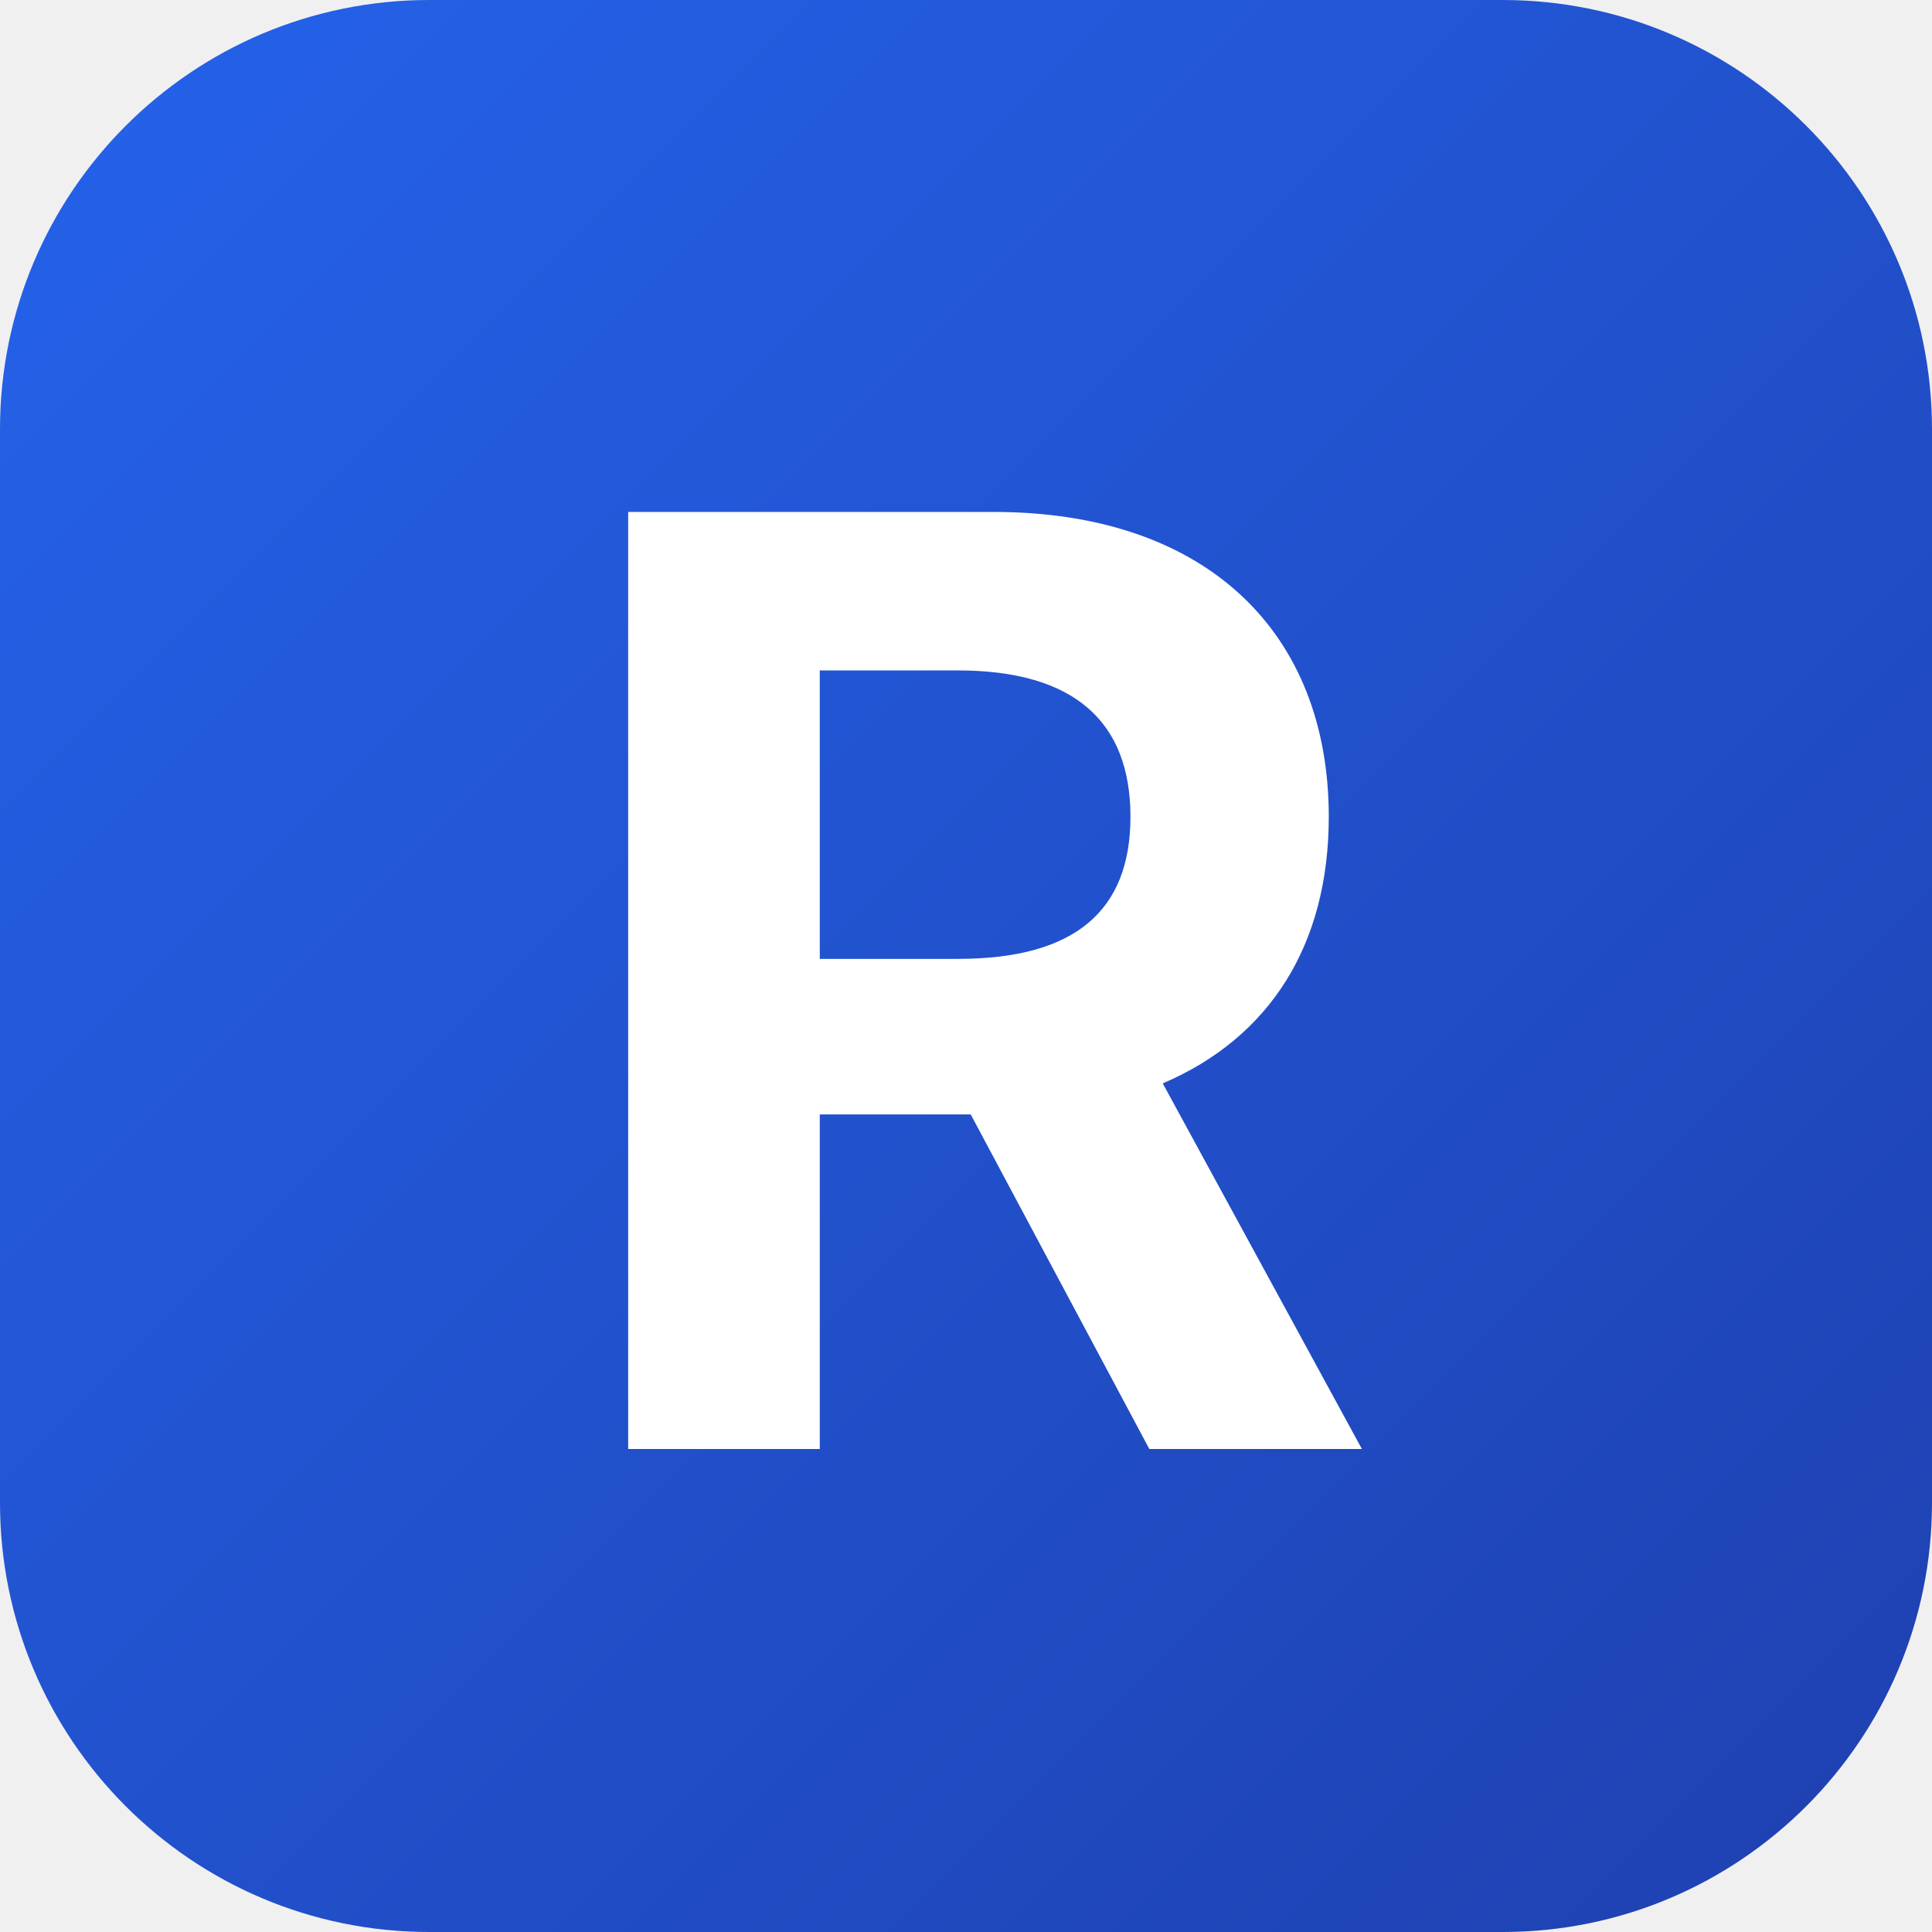
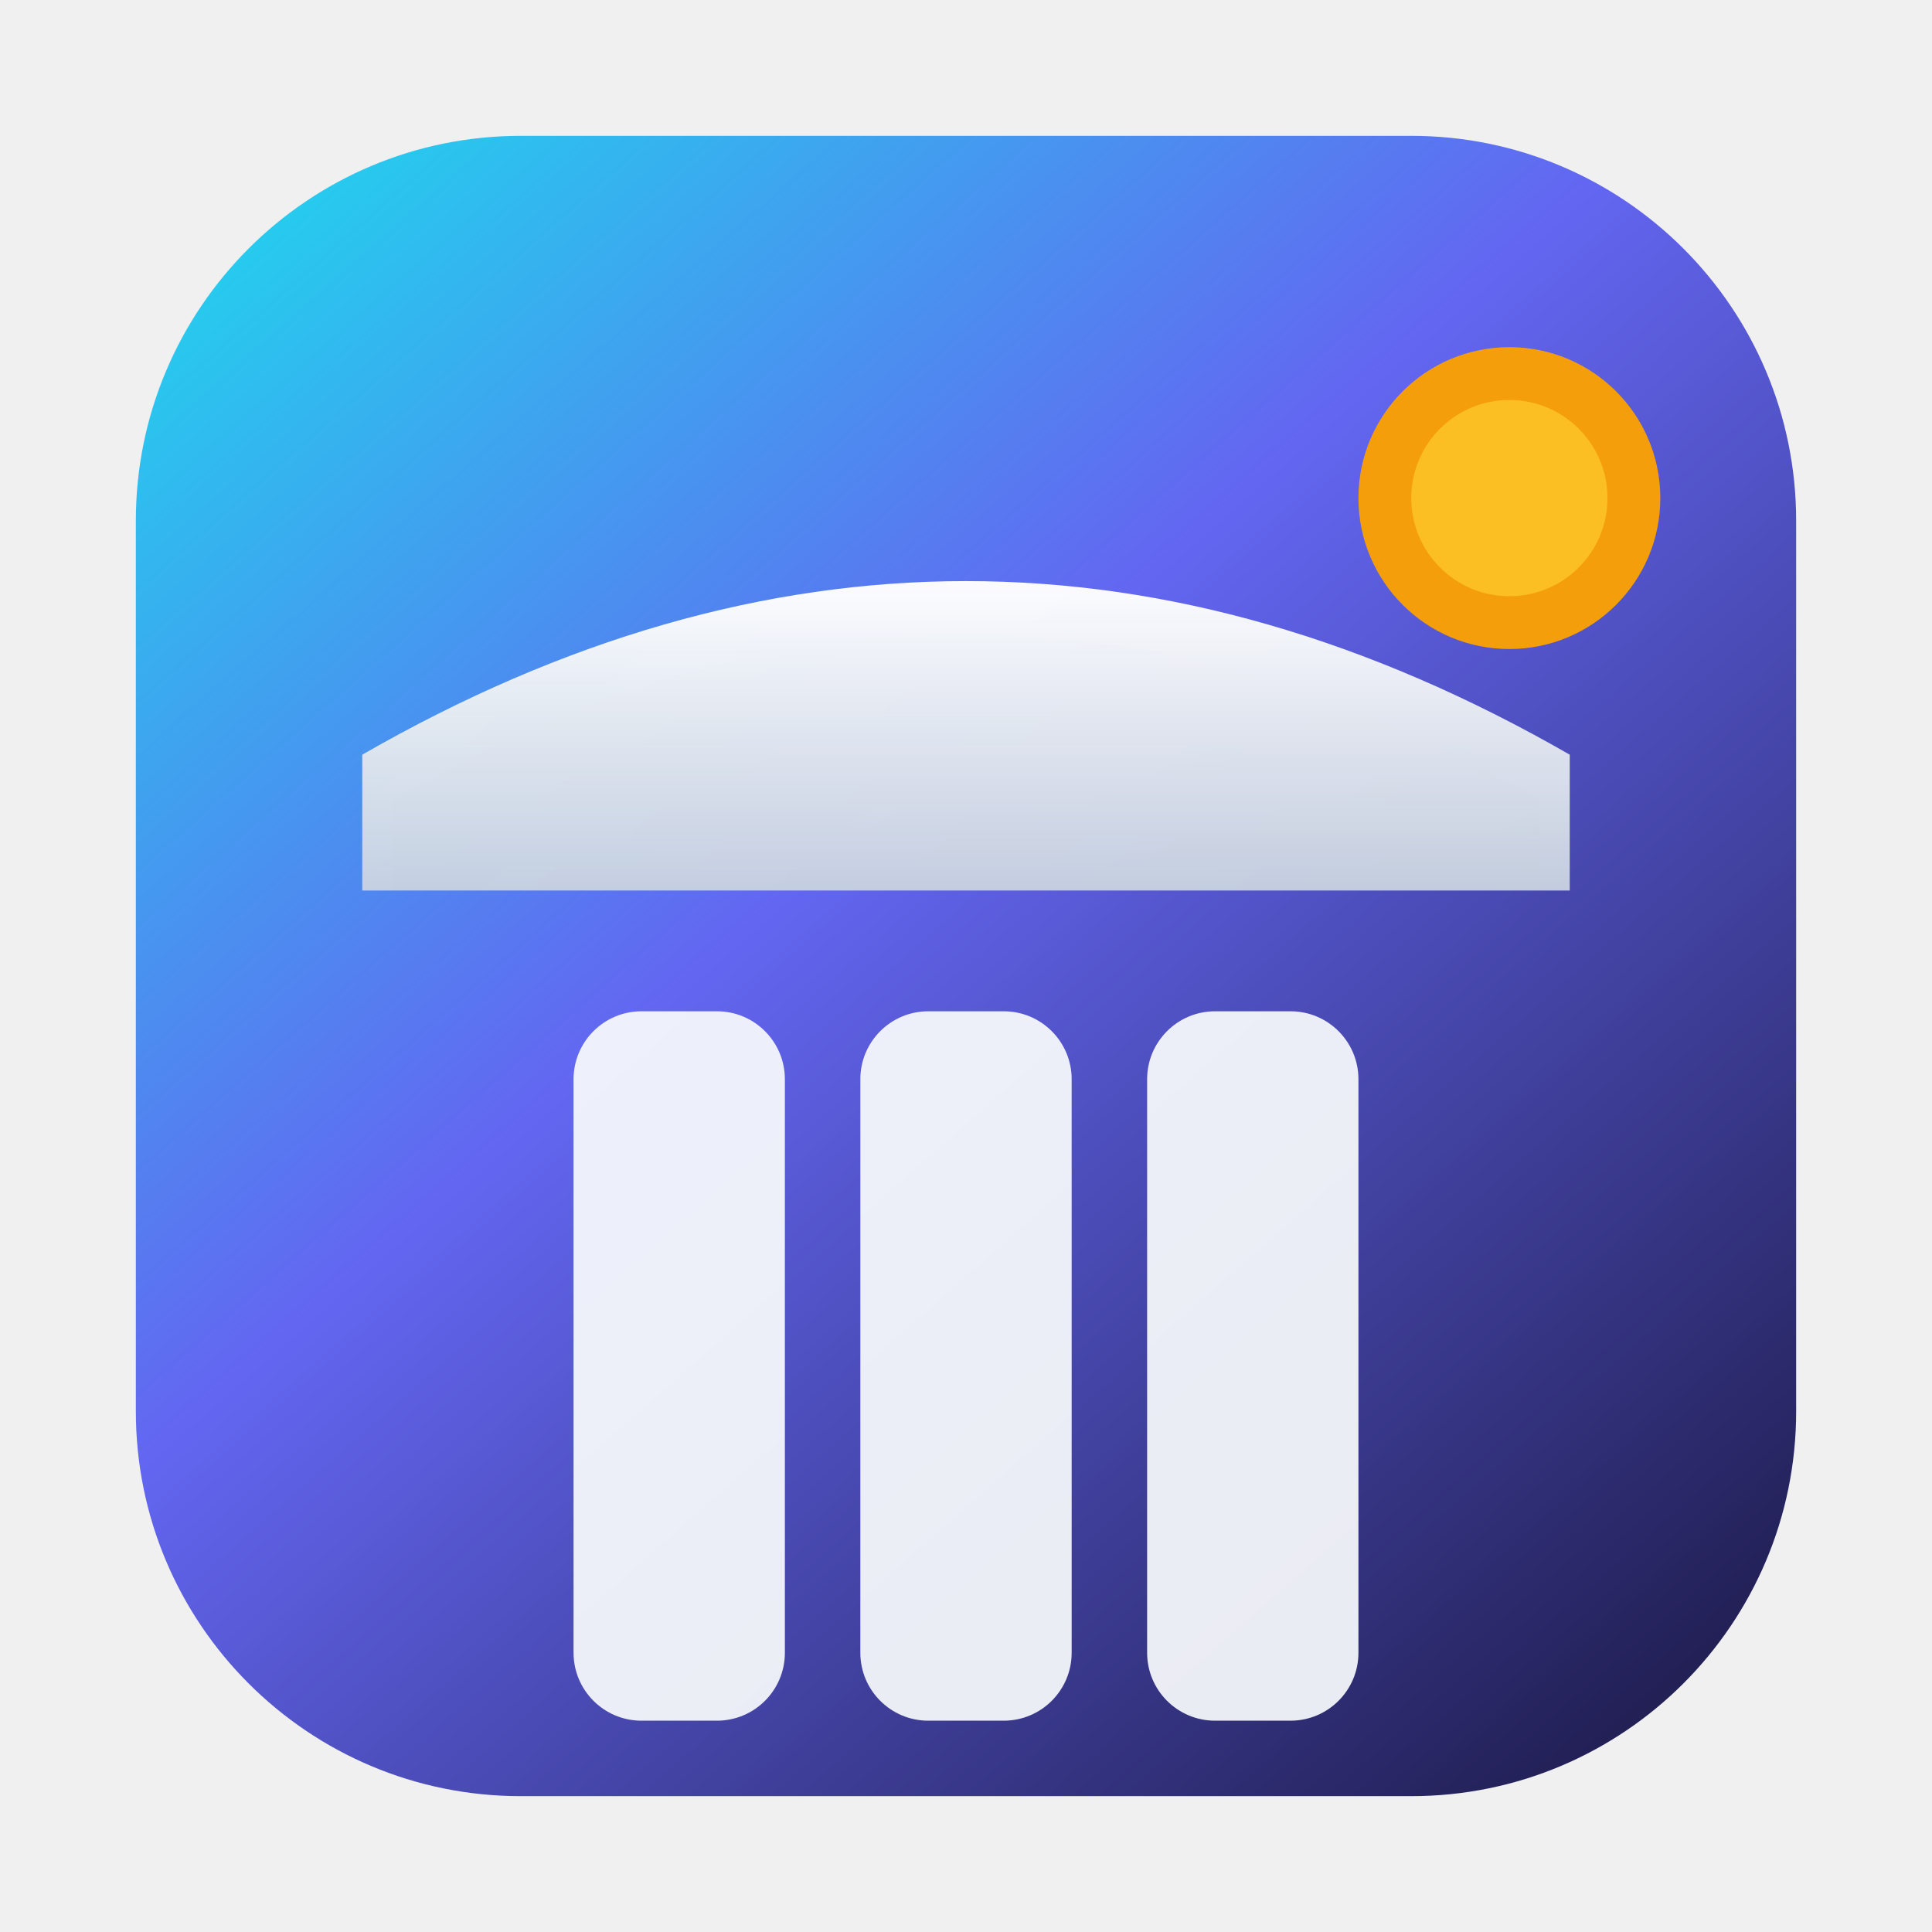
- <svg xmlns="http://www.w3.org/2000/svg" width="72" height="72" viewBox="0 0 72 72">
+ <svg xmlns="http://www.w3.org/2000/svg" width="72" height="72" viewBox="0 0 512 512" role="img" aria-label="RetailEX">
  <defs>
-     <linearGradient id="bg72" x1="0%" y1="0%" x2="100%" y2="100%">
-       <stop offset="0%" style="stop-color:#2563eb;stop-opacity:1" />
-       <stop offset="100%" style="stop-color:#1e40af;stop-opacity:1" />
+     <linearGradient id="r72-bg" x1="6%" y1="0%" x2="94%" y2="100%">
+       <stop offset="0%" stop-color="#22d3ee" />
+       <stop offset="42%" stop-color="#6366f1" />
+       <stop offset="100%" stop-color="#1e1b4b" />
+     </linearGradient>
+     <linearGradient id="r72-awn" x1="0%" y1="0%" x2="0%" y2="100%">
+       <stop offset="0%" stop-color="#ffffff" stop-opacity="0.98" />
+       <stop offset="100%" stop-color="#cbd5e1" stop-opacity="0.94" />
    </linearGradient>
  </defs>
-   <rect width="72" height="72" rx="16" fill="url(#bg72)" />
-   <text x="36" y="54" font-family="system-ui,-apple-system,sans-serif" font-size="48" font-weight="bold" fill="white" text-anchor="middle">R</text>
+   <rect x="36" y="36" width="440" height="440" rx="102" fill="url(#r72-bg)" />
+   <path d="M 104 212 Q 256 124 408 212 L 408 236 L 104 236 Z" fill="#000" opacity="0.1" />
+   <path d="M 96 200 Q 256 108 416 200 L 416 236 L 96 236 Z" fill="url(#r72-awn)" />
+   <rect x="152" y="268" width="56" height="188" rx="18" fill="#f8fafc" fill-opacity="0.93" />
+   <rect x="228" y="268" width="56" height="188" rx="18" fill="#f8fafc" fill-opacity="0.93" />
+   <rect x="304" y="268" width="56" height="188" rx="18" fill="#f8fafc" fill-opacity="0.93" />
+   <circle cx="400" cy="132" r="40" fill="#f59e0b" />
+   <circle cx="400" cy="132" r="26" fill="#fbbf24" />
</svg>
